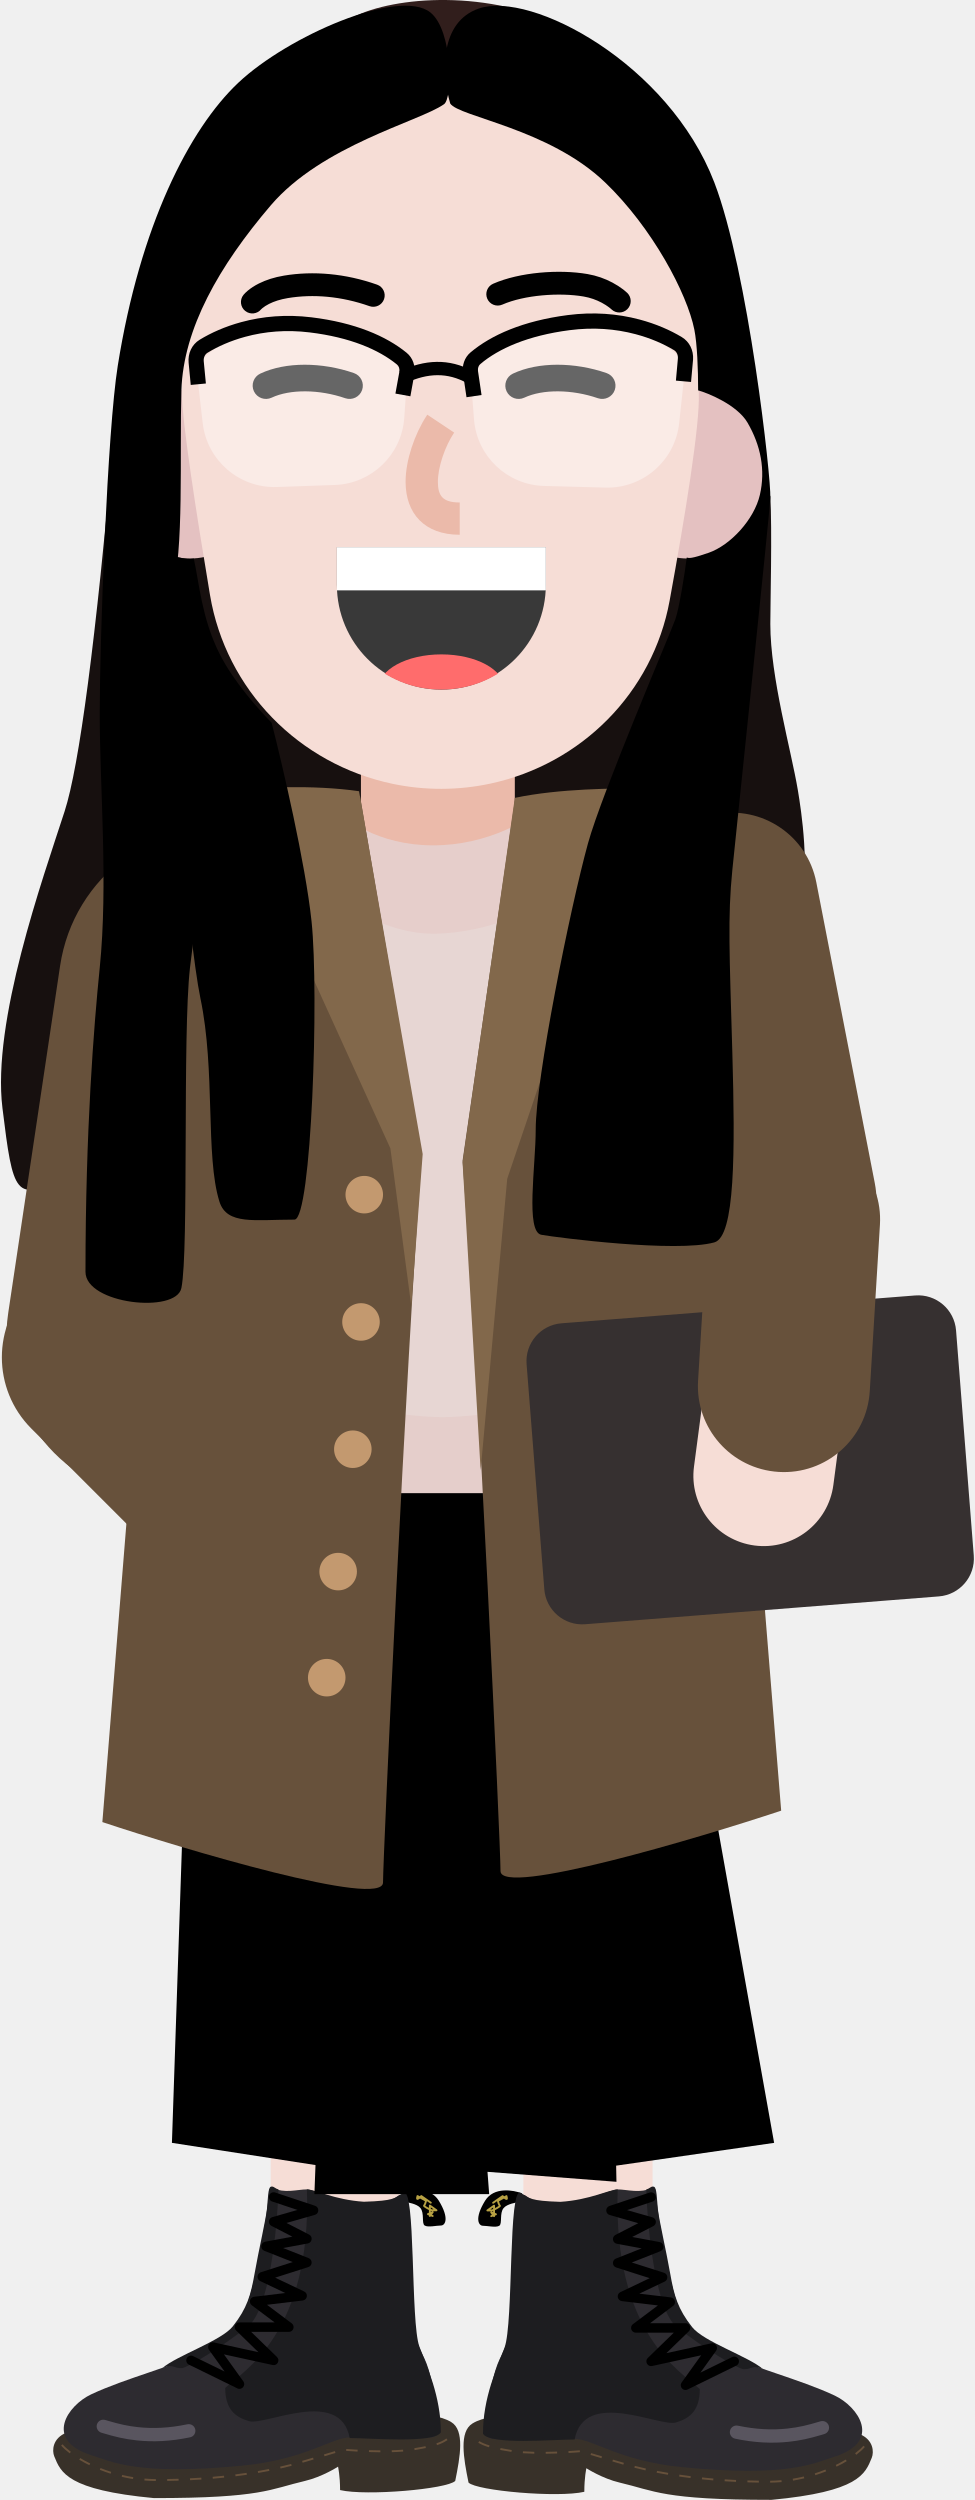
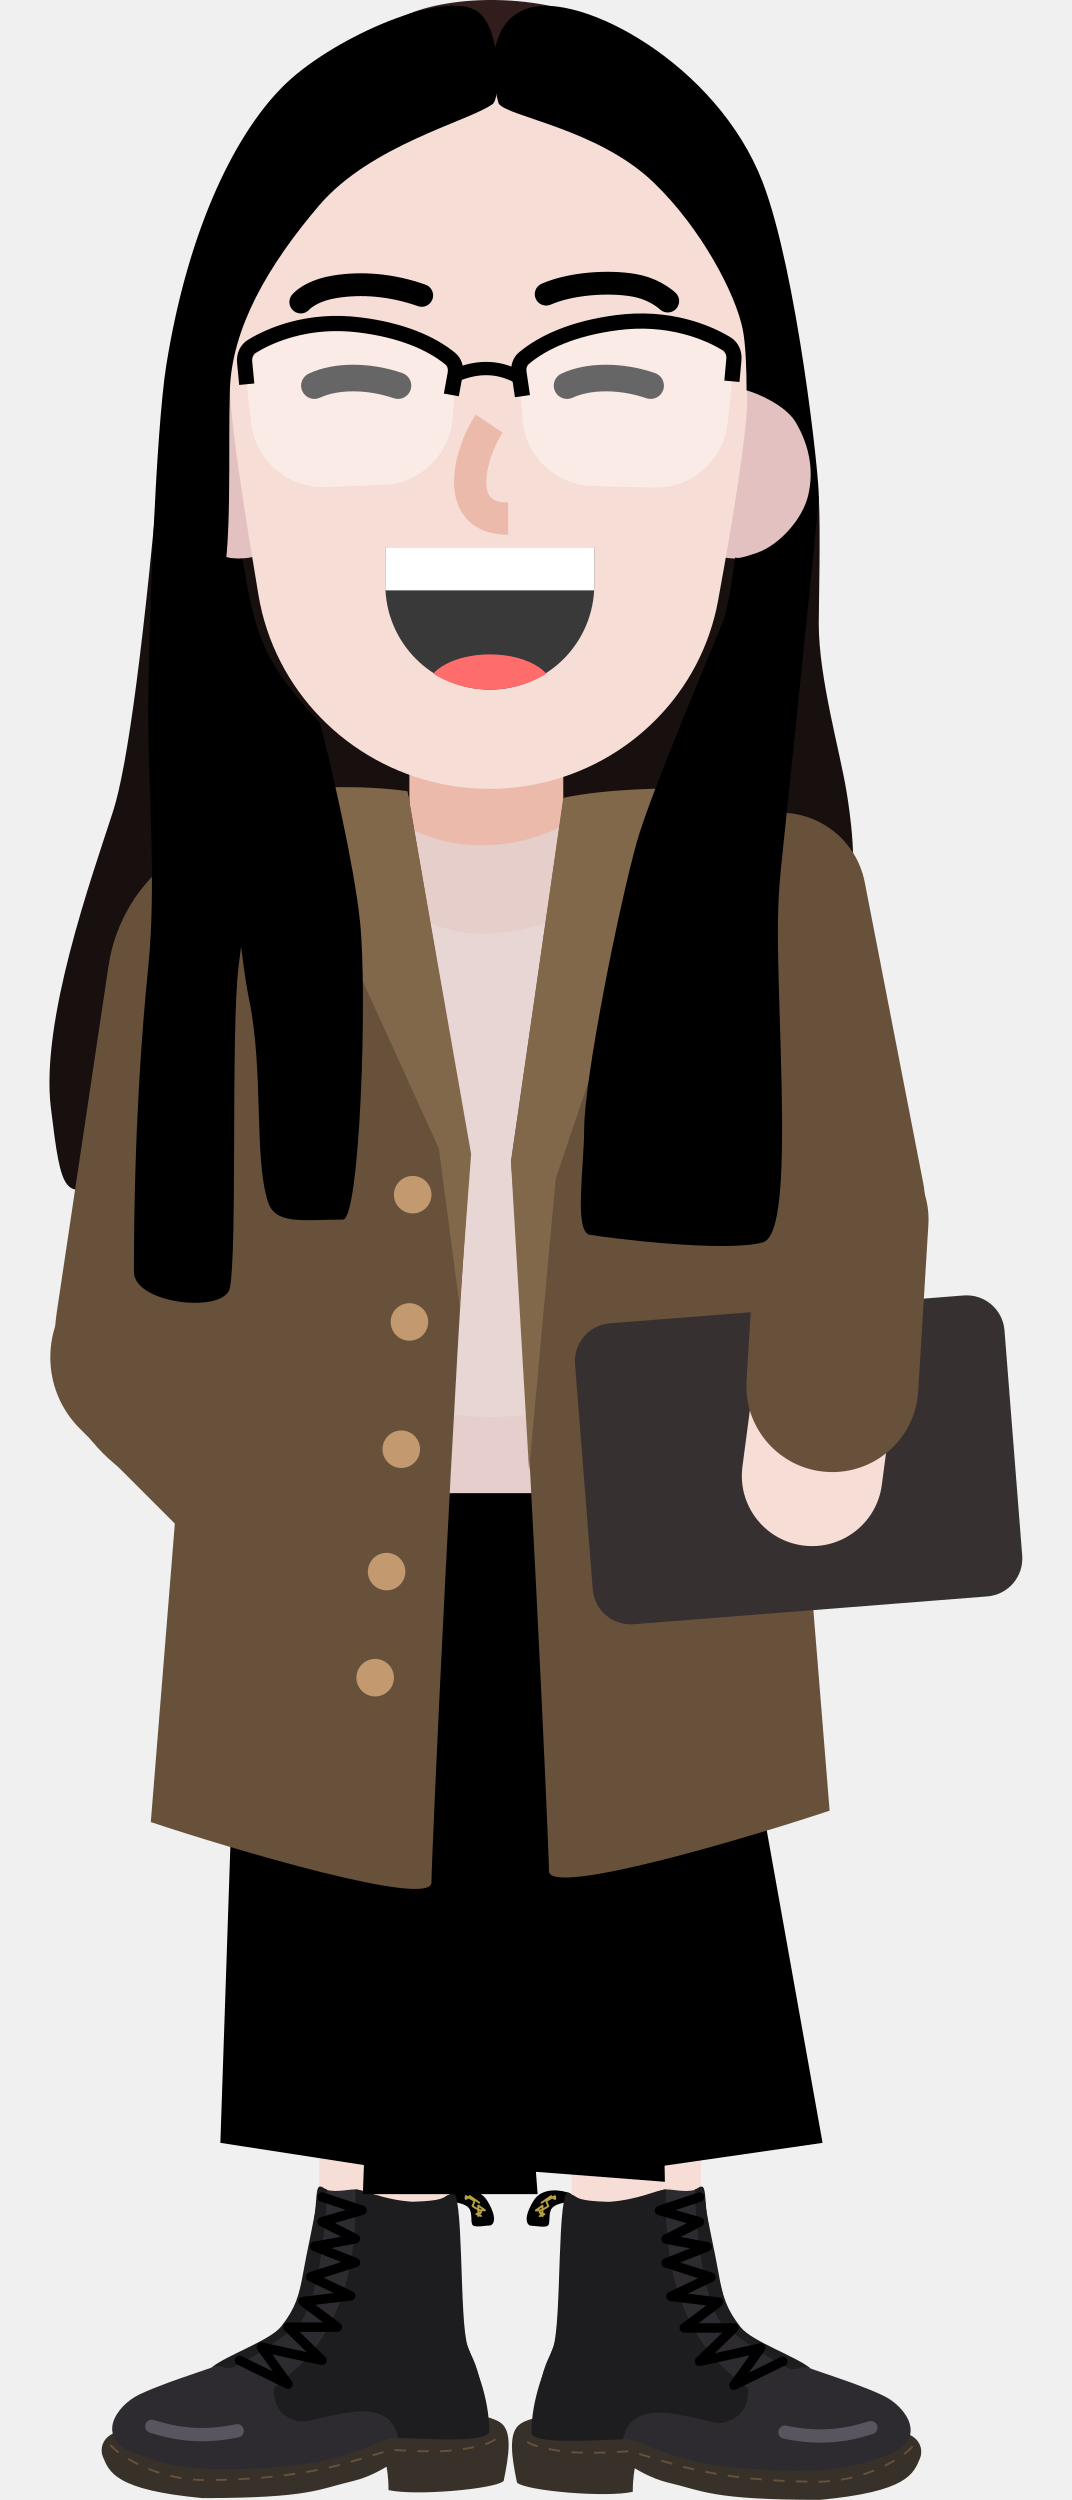
- <svg xmlns="http://www.w3.org/2000/svg" xmlns:xlink="http://www.w3.org/1999/xlink" width="513px" height="1316px" viewBox="0 0 513 1316" version="1.1">
+ <svg xmlns="http://www.w3.org/2000/svg" xmlns:xlink="http://www.w3.org/1999/xlink" width="600px" height="1400px" viewBox="0 0 513 1316" version="1.1">
  <defs>
    <path d="M0.422,0 C0.362,1.021 0.332,2.051 0.332,3.081 L0.332,22.367 C0.332,51.44 24.961,75 55.331,75 C85.71,75 110.329,51.44 110.329,22.367 L110.329,3.081 C110.329,2.051 110.299,1.021 110.239,0 L0.422,0 Z" id="path-1" />
  </defs>
  <g id="GEE!-ME" stroke="none" stroke-width="1" fill="none" fill-rule="evenodd">
    <g id="gee_me_037" transform="translate(-354, -142)">
      <g transform="translate(332, 142)">
        <g id="lower-limb" transform="translate(49.99998, 735)" fill-rule="nonzero">
          <polygon id="Path" fill="#F6DDD6" points="182.5 213 182.5 524 114.5 524 114.5 213" />
          <polygon id="Path" fill="#F6DDD6" points="315.5 255 315.5 507 247.5 507 247.5 255" />
          <path d="M202.967,423.42 C198.398,416 188.119,417.78 183.551,419.6 L184.693,423.96 C186.596,424.33 191.431,425.06 193.259,427.24 C195.543,429.97 193.83,435.42 195.543,436.51 C197.256,437.61 201.825,436.51 204.109,436.51 C206.393,436.51 208.677,432.7 202.967,423.42 Z" id="Path" fill="#000000" />
          <path d="M191.298,420.842 C191.387,420.574 191.675,420.439 191.931,420.526 L192.015,420.563 L192.955,421.085 L193.167,420.89 L193.417,420.647 C193.567,420.496 193.793,420.459 193.98,420.546 L194.058,420.59 L199.058,424.09 C199.284,424.249 199.339,424.561 199.181,424.787 C199.04,424.988 198.778,425.054 198.563,424.955 L198.484,424.91 L196.739,423.688 L196.698,423.852 C196.474,424.696 196.183,425.515 195.878,426.018 L195.836,426.081 C195.98,426.201 196.19,426.345 196.458,426.509 L196.807,426.714 L197.25,426.959 L197.772,427.231 L197.772,426 C197.772,425.622 198.168,425.391 198.49,425.55 L198.563,425.593 L202.063,428.093 C202.434,428.358 202.281,428.923 201.86,428.993 L201.772,429 L199.826,429 C200.156,429.034 200.387,429.408 200.218,429.727 L200.172,429.8 L199.41,430.816 L199.958,431.036 C200.186,431.127 200.309,431.367 200.262,431.599 L200.236,431.686 C200.145,431.914 199.905,432.037 199.673,431.99 L199.586,431.964 L198.788,431.645 L198.672,431.8 C198.402,432.16 197.847,432.004 197.779,431.587 L197.772,431.5 L197.772,431.238 L197.086,430.964 C196.697,430.809 196.669,430.286 197.003,430.078 L197.086,430.036 L197.772,429.761 L197.772,428.348 L197.424,428.176 C197.157,428.041 196.899,427.907 196.659,427.776 L196.312,427.583 C195.826,427.307 195.45,427.061 195.196,426.848 C194.73,426.457 194.507,426.058 194.918,425.646 C195.109,425.456 195.399,424.728 195.628,423.957 L195.688,423.748 L193.088,422.303 L192.955,422.41 C192.538,422.734 192.166,422.948 191.877,422.992 L191.772,423 C191.155,423 191.003,422.516 191.062,421.891 C191.091,421.572 191.185,421.181 191.298,420.842 Z M198.772,428.822 L198.772,429.361 L199.586,429.036 C199.614,429.025 199.641,429.016 199.668,429.01 L199.735,429 L199.272,429 L199.068,428.957 L198.772,428.822 Z M198.772,426.971 L198.772,427.72 L199.129,427.886 L199.38,428 L200.213,428 L198.772,426.971 Z" id="Path" fill-opacity="0.78" fill="#EACE56" />
          <path d="M0.558,558 C-0.658,555 -0.449,548.5 7.051,545.5 C14.55,542.5 103.05,558 103.05,558 C125.833,556.14 187.022,526.28 209.551,540 C216.678,544.34 214.262,558.09 211.631,570.96 C207.421,575.25 164.831,579 151.022,575.78 C151.022,568.28 149.947,563.45 149.947,563.45 C149.947,563.45 141.581,568.85 132.551,570.96 C114.132,575.25 110.101,580 53.051,580 C7.294,575.71 4.003,566.5 0.558,558 Z" id="Path" fill="#383129" />
          <path d="M4.169,552.323 C5.231,553.578 6.777,554.986 8.692,556.433 L9.295,555.636 C7.434,554.23 5.942,552.87 4.933,551.677 L4.169,552.323 Z M13.723,559.798 C15.388,560.793 17.167,561.757 19.036,562.672 L19.476,561.774 C17.632,560.871 15.877,559.921 14.236,558.94 L13.723,559.798 Z M24.553,565.117 C26.403,565.857 28.3,566.537 30.235,567.153 L30.538,566.2 C28.626,565.592 26.752,564.919 24.924,564.189 L24.553,565.117 Z M36.068,568.778 C38.023,569.247 39.997,569.646 41.987,569.97 L42.148,568.983 C40.183,568.663 38.232,568.269 36.302,567.806 L36.068,568.778 Z M47.997,570.718 C50.004,570.89 52.016,570.984 54.03,570.998 L54.037,569.998 C52.049,569.985 50.063,569.892 48.083,569.722 L47.997,570.718 Z M60.023,570.96 C62.041,570.93 64.044,570.884 66.03,570.821 L65.999,569.822 C64.018,569.884 62.021,569.93 60.009,569.96 L60.023,570.96 Z M72.04,570.581 C74.058,570.482 76.058,570.367 78.037,570.235 L77.971,569.237 C75.997,569.369 74.004,569.484 71.992,569.582 L72.04,570.581 Z M84.029,569.781 C86.047,569.609 88.042,569.42 90.011,569.213 L89.907,568.219 C87.944,568.424 85.956,568.613 83.944,568.785 L84.029,569.781 Z M95.989,568.526 C98.007,568.273 99.993,568.002 101.945,567.714 L101.799,566.725 C99.854,567.012 97.875,567.282 95.865,567.534 L95.989,568.526 Z M107.877,566.769 C109.895,566.423 111.867,566.059 113.79,565.678 L113.595,564.697 C111.681,565.076 109.718,565.439 107.708,565.783 L107.877,566.769 Z M119.678,564.427 C121.702,563.965 123.653,563.487 125.522,562.994 L125.267,562.027 C123.409,562.517 121.469,562.993 119.456,563.452 L119.678,564.427 Z M131.315,561.362 L137.075,559.674 L136.792,558.715 L131.035,560.402 L131.315,561.362 Z M142.542,557.01 L142.828,557.968 L148.576,556.24 L148.286,555.283 L143.911,556.601 C143.463,556.735 143.006,556.872 142.542,557.01 Z M154.275,554.137 L154.199,555.134 L155.61,555.237 C157.057,555.337 158.606,555.432 160.199,555.515 L160.252,554.516 L158.681,554.43 C157.129,554.34 155.642,554.241 154.275,554.137 Z M166.203,555.766 C168.253,555.829 170.266,555.868 172.214,555.88 L172.22,554.88 C170.281,554.868 168.276,554.83 166.234,554.766 L166.203,555.766 Z M178.233,555.822 C180.412,555.762 182.426,555.657 184.253,555.506 L184.17,554.509 C182.363,554.659 180.367,554.763 178.206,554.823 L178.233,555.822 Z M190.082,553.744 L190.245,554.731 L191.372,554.542 C193.198,554.23 194.766,553.938 196.167,553.646 L195.963,552.667 L194.666,552.928 C193.318,553.19 191.811,553.458 190.082,553.744 Z M202.032,552.125 C204.257,551.381 206.028,550.519 207.557,549.429 L206.976,548.615 C205.534,549.643 203.851,550.462 201.715,551.176 L202.032,552.125 Z" id="Path" fill="#67513B" />
          <path d="M133.551,417.5 C138.426,417.5 166.869,432.43 181.627,420.85 C183.249,419.58 186.55,420.62 186.553,422.68 C186.58,442.58 186.874,477.18 189.854,490.9 C193.011,505.44 195.677,503.36 198.833,516.86 C201.019,526.21 208.098,548.02 198.833,548.02 L156.579,548.02 C146.582,548.02 133.08,559.63 99.789,562.89 C44.526,568.31 31.022,560.89 19.988,557.39 C-5.118,549.43 7.623,531.21 19.988,525.39 C38.102,516.86 64.063,510.46 77.268,503.39 C87.551,497.89 91.082,496.18 96.361,490.39 C105.065,480.85 112.711,430.66 113.893,417.55 C113.975,416.64 115.256,416.17 116.035,416.65 C121.184,419.82 128.718,417.5 133.551,417.5 Z" id="Path" fill="#2D2B30" />
          <path d="M23.031,541.207 C23.59,539.357 25.543,538.31 27.394,538.87 L28.835,539.301 C34.936,541.102 39.242,542.068 44.713,542.656 C52.725,543.518 61.219,543.12 70.642,541.144 C72.534,540.748 74.389,541.96 74.786,543.852 C75.182,545.744 73.97,547.599 72.078,547.996 C61.93,550.123 52.7,550.556 43.965,549.616 C37.548,548.926 32.637,547.767 25.368,545.57 C23.518,545.011 22.471,543.058 23.031,541.207 Z" id="Path" fill="#59555F" />
          <path d="M90.551,522 C100.342,513 136.051,492.89 133.551,417.5 C137.794,417.5 148.051,423 163.551,424 C179.828,423.51 179.561,422.04 183.872,419.6 C183.989,419.53 184.124,419.43 184.235,419.36 C190.996,414.81 187.955,487.51 192.807,500.39 C196.724,510.79 204.067,526.39 204.067,545.39 C200.64,551.39 166.86,548.39 156.089,548.39 C151.051,521.5 111.551,542 103.051,539.5 C95.59,537.31 90.551,533 90.551,522 Z" id="Path" fill="#1D1D20" />
          <path d="M102.551,489.6 C113.751,480.8 118.051,438 118.551,417.5 C116.551,417 116.051,415.6 114.551,416.1 C113.051,416.6 113.051,422.6 112.551,427.6 C112.004,433.08 108.051,450.1 106.051,461.6 C104.051,473.1 102.051,480.1 94.551,489.6 C88.551,497.2 65.051,505 57.551,511.5 C58.384,511.33 60.551,510.2 62.551,510.6 C65.051,511.1 64.551,511.6 67.551,511.6 C70.551,511.6 88.551,500.6 102.551,489.6 Z" id="Path" fill="#1D1D20" />
          <path d="M113.679,420.709 C114.098,419.452 115.42,418.749 116.684,419.081 L116.842,419.128 L137.842,426.128 C140.117,426.887 140.103,430.068 137.907,430.85 L137.738,430.904 L122.815,435.167 L134.694,441.277 C136.763,442.341 136.372,445.373 134.172,445.922 L134.008,445.958 L121.047,448.368 L134.47,453.675 C136.599,454.517 136.554,457.508 134.479,458.322 L134.311,458.382 L116.832,463.959 L132.126,471.243 C134.336,472.295 133.86,475.532 131.515,475.957 L131.349,475.982 L112.537,478.239 L125.551,488 C127.429,489.409 126.498,492.362 124.213,492.495 L124.051,492.5 L104.209,492.5 L117.794,505.708 C119.56,507.424 118.04,510.354 115.669,509.971 L115.517,509.942 L89.881,504.334 L100.082,518.542 C101.567,520.611 99.376,523.28 97.091,522.309 L96.951,522.245 L71.451,509.745 C70.211,509.137 69.698,507.639 70.306,506.4 C70.889,505.211 72.288,504.691 73.495,505.185 L73.651,505.255 L90.217,513.376 L82.02,501.958 C80.714,500.139 82.273,497.683 84.434,498.029 L84.585,498.058 L108.026,503.185 L96.308,491.792 C94.738,490.265 95.756,487.629 97.893,487.505 L98.051,487.5 L116.551,487.5 L104.551,478.5 C102.793,477.181 103.478,474.429 105.588,474.043 L105.753,474.018 L122.182,472.046 L108.976,465.757 C106.986,464.809 107.123,461.967 109.12,461.179 L109.291,461.118 L126.116,455.748 L111.132,449.825 C108.853,448.924 109.113,445.658 111.425,445.079 L111.594,445.042 L125.905,442.379 L114.908,436.723 C112.945,435.714 113.171,432.874 115.196,432.15 L115.364,432.096 L128.595,428.316 L115.26,423.872 C114.003,423.453 113.3,422.131 113.632,420.867 L113.679,420.709 Z" id="Path" fill="#000000" />
          <path d="M227.348,423.47 C231.942,416 242.278,417.8 246.872,419.63 L245.724,424.01 C243.81,424.38 238.948,425.11 237.11,427.31 C234.813,430.05 236.536,435.54 234.813,436.64 C233.09,437.73 228.496,436.64 226.199,436.64 C223.902,436.64 221.605,432.79 227.348,423.47 Z" id="Path" fill="#000000" />
          <path d="M238.362,420.593 C238.636,420.44 238.982,420.575 239.08,420.874 C239.194,421.221 239.287,421.611 239.317,421.93 C239.376,422.555 239.223,423.04 238.605,423.04 C238.301,423.04 237.875,422.804 237.401,422.436 L237.28,422.339 L234.663,423.797 L234.669,423.817 C234.89,424.598 235.182,425.371 235.389,425.647 L235.439,425.706 C235.852,426.117 235.628,426.517 235.161,426.911 C234.906,427.126 234.527,427.374 234.039,427.653 C233.703,427.845 233.316,428.051 232.91,428.256 L232.569,428.425 L232.569,429.848 L233.26,430.126 C233.649,430.282 233.676,430.805 233.342,431.013 L233.259,431.055 L232.569,431.328 L232.569,431.59 C232.569,432.04 232.032,432.248 231.727,431.955 L231.669,431.89 L231.551,431.733 L230.745,432.055 C230.517,432.145 230.262,432.056 230.136,431.855 L230.095,431.775 C230.005,431.547 230.094,431.292 230.295,431.166 L230.375,431.125 L230.929,430.905 L230.16,429.88 C229.91,429.547 230.151,429.116 230.506,429.08 L228.549,429.08 C228.093,429.08 227.889,428.532 228.191,428.23 L228.258,428.173 L231.778,425.653 C232.085,425.433 232.504,425.622 232.562,425.976 L232.569,426.06 L232.569,427.307 L232.84,427.168 C232.965,427.103 233.087,427.037 233.205,426.973 L233.543,426.785 L233.893,426.577 C234.109,426.445 234.288,426.325 234.423,426.221 L234.52,426.141 L234.48,426.08 C234.173,425.577 233.882,424.758 233.655,423.905 L233.61,423.728 L231.853,424.96 C231.652,425.1 231.383,425.073 231.215,424.906 L231.156,424.837 C231.016,424.636 231.043,424.367 231.21,424.199 L231.279,424.14 L236.307,420.62 C236.507,420.481 236.779,420.505 236.95,420.679 C237.068,420.798 237.195,420.921 237.325,421.041 L237.413,421.121 L238.362,420.593 Z M231.569,428.899 L231.266,429.037 L231.063,429.08 L230.59,429.079 L230.664,429.09 L230.746,429.116 L231.569,429.447 L231.569,428.899 Z M231.569,427.032 L230.107,428.079 L230.957,428.079 L231.252,427.946 L231.569,427.797 L231.569,427.032 Z" id="Path" fill-opacity="0.78" fill="#EACE56" />
          <path d="M430.888,558.8 C432.111,555.78 431.901,549.25 424.359,546.23 C416.818,543.21 327.823,558.8 327.823,558.8 C304.913,556.93 243.381,526.9 220.727,540.7 C213.56,545.06 215.989,558.89 218.635,571.83 C222.868,576.14 265.696,579.92 279.583,576.68 C279.583,569.13 280.664,564.28 280.664,564.28 C280.664,564.28 289.076,569.71 298.157,571.83 C316.679,576.14 320.733,580.92 378.102,580.92 C424.114,576.61 427.423,567.35 430.888,558.8 Z" id="Path" fill="#383129" />
          <path d="M426.491,552.447 C425.481,553.639 423.989,554.999 422.131,556.405 L422.734,557.203 C424.647,555.755 426.192,554.347 427.255,553.093 L426.491,552.447 Z M417.19,559.714 C415.55,560.697 413.796,561.65 411.952,562.555 L412.393,563.452 C414.261,562.535 416.04,561.569 417.704,560.572 L417.19,559.714 Z M406.507,564.977 C404.681,565.71 402.807,566.386 400.896,566.998 L401.201,567.951 C403.135,567.331 405.031,566.647 406.88,565.905 L406.507,564.977 Z M395.137,568.617 C393.207,569.085 391.258,569.484 389.294,569.81 L389.457,570.797 C391.446,570.466 393.42,570.062 395.372,569.589 L395.137,568.617 Z M383.361,570.567 C381.381,570.744 379.395,570.844 377.407,570.866 L377.418,571.866 C379.432,571.844 381.444,571.742 383.45,571.563 L383.361,570.567 Z M371.453,570.835 C369.441,570.807 367.444,570.763 365.463,570.702 L365.432,571.702 C367.419,571.762 369.422,571.807 371.439,571.834 L371.453,570.835 Z M359.471,570.469 C357.459,570.373 355.465,570.261 353.491,570.132 L353.426,571.13 C355.406,571.259 357.405,571.372 359.423,571.468 L359.471,570.469 Z M347.52,569.688 C345.507,569.519 343.519,569.334 341.555,569.131 L341.452,570.126 C343.422,570.329 345.417,570.515 347.436,570.684 L347.52,569.688 Z M335.596,568.457 C333.585,568.208 331.606,567.942 329.659,567.659 L329.515,568.649 C331.469,568.933 333.456,569.2 335.474,569.449 L335.596,568.457 Z M323.748,566.731 C321.739,566.392 319.774,566.035 317.857,565.661 L317.666,566.642 C319.591,567.018 321.564,567.376 323.582,567.717 L323.748,566.731 Z M311.995,564.435 C309.983,563.984 308.041,563.516 306.178,563.034 L305.927,564.002 C307.802,564.487 309.754,564.957 311.776,565.41 L311.995,564.435 Z M300.125,562.389 L300.404,561.429 L295.771,560.075 C295.394,559.965 295.019,559.854 294.646,559.745 L294.364,560.704 L298.947,562.046 C299.337,562.16 299.73,562.275 300.125,562.389 Z M288.894,558.043 L283.149,556.32 L282.859,557.277 L288.609,559.001 L288.894,558.043 Z M277.275,555.845 L277.195,554.849 L275.333,554.989 C274.041,555.081 272.654,555.169 271.22,555.248 L271.276,556.247 L272.697,556.164 C274.333,556.065 275.885,555.957 277.275,555.845 Z M265.237,555.518 C263.204,555.588 261.198,555.635 259.251,555.656 L259.262,556.656 C261.217,556.635 263.231,556.588 265.272,556.517 L265.237,555.518 Z M253.263,555.632 C251.117,555.587 249.12,555.501 247.294,555.372 L247.223,556.37 C249.067,556.5 251.08,556.586 253.243,556.631 L253.263,555.632 Z M241.218,555.686 L241.377,554.699 L240.256,554.515 C238.44,554.214 236.88,553.935 235.484,553.661 L235.291,554.643 L236.603,554.893 C237.964,555.145 239.48,555.405 241.218,555.686 Z M229.693,552.284 C227.496,551.63 225.758,550.897 224.281,550.002 L223.763,550.858 C225.318,551.8 227.134,552.565 229.408,553.242 L229.693,552.284 Z" id="Path" fill="#67513B" />
          <path d="M297.152,417.51 C292.246,417.51 263.604,432.55 248.773,420.85 C247.154,419.58 243.856,420.62 243.853,422.68 C243.827,442.69 243.532,477.52 240.533,491.33 C237.359,505.95 234.679,503.86 231.504,517.43 C229.306,526.83 222.188,548.76 231.504,548.76 L273.995,548.76 C284.048,548.76 297.626,560.44 331.103,563.72 C386.674,569.16 400.254,561.71 411.35,558.19 C436.596,550.18 423.784,531.86 411.35,526.01 C393.134,517.43 367.028,510.99 353.749,503.89 C343.409,498.36 339.858,496.64 334.549,490.81 C325.794,481.21 318.102,430.71 316.918,417.55 C316.837,416.64 315.556,416.17 314.778,416.65 C309.6,419.85 302.015,417.51 297.152,417.51 Z" id="Path" fill="#2D2B30" />
          <path d="M403.907,539.58 C405.757,539.02 407.711,540.066 408.271,541.916 C408.831,543.766 407.785,545.72 405.935,546.28 L404.406,546.737 C397.926,548.652 393.23,549.706 387.237,550.351 C378.457,551.296 369.176,550.863 358.973,548.726 C357.081,548.329 355.868,546.474 356.264,544.583 C356.661,542.691 358.516,541.478 360.407,541.874 C369.886,543.859 378.43,544.259 386.488,543.391 C392.417,542.753 396.995,541.672 403.907,539.58 Z" id="Path" fill="#59555F" />
          <path d="M340.392,522.6 C330.546,513.55 294.638,493.33 297.152,417.51 C292.885,417.51 282.571,423.04 266.984,424.05 C250.614,423.55 250.884,422.08 246.549,419.63 C246.432,419.56 246.296,419.46 246.185,419.38 C239.386,414.8 242.444,487.91 237.564,500.87 C233.626,511.33 226.241,527.02 226.241,546.12 C229.687,552.16 263.657,549.14 274.487,549.14 C279.554,522.1 319.275,542.71 327.822,540.2 C335.325,537.99 340.392,533.66 340.392,522.6 Z" id="Path" fill="#1D1D20" />
          <path d="M328.325,490.02 C317.063,481.17 312.738,438.13 312.236,417.51 C314.247,417.01 314.75,415.61 316.258,416.11 C317.766,416.61 317.766,422.64 318.269,427.67 C318.819,433.18 322.794,450.3 324.806,461.86 C326.817,473.43 328.828,480.47 336.37,490.02 C342.403,497.66 366.035,505.5 373.577,512.04 C372.739,511.87 370.56,510.73 368.549,511.14 C366.035,511.64 366.538,512.14 363.521,512.14 C360.504,512.14 342.403,501.08 328.325,490.02 Z" id="Path" fill="#1D1D20" />
          <path d="M313.959,419.168 C315.269,418.732 316.685,419.44 317.122,420.749 C317.541,422.007 316.905,423.362 315.695,423.855 L315.541,423.912 L302.089,428.395 L315.436,432.206 C317.558,432.812 317.892,435.642 316.048,436.747 L315.893,436.833 L304.798,442.539 L319.229,445.222 C321.639,445.67 322.008,448.925 319.85,449.936 L319.691,450.005 L304.586,455.978 L321.543,461.388 C323.643,462.058 323.892,464.893 322.019,465.944 L321.858,466.027 L308.534,472.373 L325.103,474.358 C327.286,474.619 328.07,477.345 326.437,478.736 L326.306,478.84 L314.202,487.92 L332.85,487.92 C335.041,487.92 336.148,490.519 334.703,492.099 L334.593,492.212 L322.773,503.705 L346.395,498.538 C348.582,498.059 350.22,500.463 349.046,502.31 L348.96,502.438 L340.683,513.966 L357.393,505.775 C358.581,505.193 360.006,505.639 360.657,506.768 L360.738,506.92 C361.32,508.108 360.874,509.533 359.745,510.184 L359.593,510.265 L333.95,522.835 C331.663,523.956 329.396,521.351 330.733,519.259 L330.819,519.132 L341.097,504.815 L315.284,510.462 C312.879,510.989 311.272,508.105 312.899,506.339 L313.007,506.228 L326.692,492.92 L306.705,492.92 C304.357,492.92 303.33,489.999 305.078,488.521 L305.205,488.42 L318.319,478.581 L299.369,476.312 C296.938,476.021 296.355,472.802 298.441,471.65 L298.591,471.573 L314.003,464.23 L296.392,458.612 C294.211,457.916 294.054,454.928 296.069,453.976 L296.233,453.905 L309.775,448.549 L296.695,446.118 C294.408,445.693 293.912,442.675 295.862,441.518 L296.009,441.437 L307.984,435.277 L292.946,430.984 C290.64,430.325 290.514,427.146 292.675,426.27 L292.841,426.208 L313.959,419.168 Z" id="Path" fill="#000000" />
          <polygon id="Path" fill="#000000" points="62.5 393 74.5 37.5 152.324 26.922 153 9 190.986 9 190.5 0 289 23.5 289.115 29.467 316 37.5 379.5 393 296.337 405 296.5 413.5 228.614 408.25 229.5 420 137.5 420 138.077 404.69" />
        </g>
        <g id="upper-limb" transform="translate(0.791005, 229)">
          <path d="M426.708,99.5 C426.708,89.992 427.708,49.667 426.708,32 L403.208,35 L345.707,83.5 C335.041,108.167 285.509,196.4 288.709,210 C292.709,227 357.266,240.739 378.209,255.5 C461.209,314 444.708,208 441.208,187 C437.708,166 426.708,127.5 426.708,99.5 Z" id="Path" fill="#17100F" fill-rule="nonzero" />
          <path d="M81.209,0.036 C71.622,108.179 62.956,174.209 55.21,198.125 C43.591,234 16.902,308.711 22.501,354.293 C28.1,399.874 29.211,404.492 55.21,389.996 C72.543,380.332 182.874,305.131 386.205,164.394 L81.209,0.036 Z" id="Path-2" fill="#17100F" />
          <rect id="Rectangle" fill="#EBBAAA" fill-rule="nonzero" x="211.209" y="122" width="81" height="116" rx="40.5" />
          <polygon id="Path" fill="#E5CECB" fill-rule="nonzero" points="186.209 557 186.209 498 322.209 498 322.209 557" />
          <path d="M186.209,508.833 L186.209,234 L322.209,234 L322.209,508.833 C322.209,508.833 274.534,517 254.209,517 C233.884,517 186.209,508.833 186.209,508.833 Z" id="Path" fill="#E7D6D3" fill-rule="nonzero" />
          <path d="M249.209,216 C220.009,216 201.709,202 196.209,195 L180.209,228.5 C190.709,239.833 219.209,262.5 249.209,262.5 C279.209,262.5 308.376,247.5 319.209,240 L308.209,195 C300.709,202 278.409,216 249.209,216 Z" id="Path" fill="#E6CECB" fill-rule="nonzero" />
          <rect id="Rectangle" fill="#67513B" fill-rule="nonzero" transform="translate(124.7391, 383.5007) rotate(8.5) translate(-124.7391, -383.5007) " x="38.251" y="204.651" width="172.976" height="357.699" rx="86.488" />
          <rect id="Rectangle" fill="#67513B" fill-rule="nonzero" transform="translate(111.3103, 521.5457) rotate(-45) translate(-111.3103, -521.5457) " x="58.241" y="417.494" width="106.139" height="208.103" rx="53.069" />
          <path d="M75.092,730.144 L118.04,196.729 L210.709,190 L243.209,379.5 C234.619,492.883 222.833,748.182 222.833,761.926 C222.833,775.67 118.04,744.46 75.092,730.144 Z" id="Path" fill="#67513B" fill-rule="nonzero" />
          <path d="M243.709,378.5 L210.209,187.5 C186.209,184 155.709,185.333 141.209,187.5 L226.709,375.5 L237.709,458.5 L243.709,378.5 Z" id="Path" fill="#82684B" fill-rule="nonzero" />
          <path d="M432.42,724.132 L389.709,196.5 L292.209,192.5 L264.709,382 C273.299,495.383 284.678,742.17 284.678,755.914 C284.678,769.657 389.472,738.448 432.42,724.132 Z" id="Path" fill="#67513B" fill-rule="nonzero" />
          <path d="M264.709,383 L292.209,191 C315.709,186 346.042,186 357.709,186 L288.209,391.5 L274.209,545 L264.709,383 Z" id="Path" fill="#82684B" fill-rule="nonzero" />
          <rect id="Rectangle" fill="#363030" fill-rule="nonzero" transform="translate(416.1034, 539.4661) rotate(-4.5) translate(-416.1034, -539.4661) " x="302.72" y="460.012" width="226.766" height="158.908" rx="20" />
          <rect id="Rectangle" fill="#67513B" fill-rule="nonzero" transform="translate(421.878, 323.3271) scale(-1, 1) rotate(11) translate(-421.878, -323.3271) " x="376.607" y="197.323" width="90.543" height="252.008" rx="45.271" />
          <path d="M386.527,543.026 C383.854,563.285 398.11,581.875 418.369,584.548 C438.628,587.221 457.218,572.965 459.891,552.706 L386.527,543.026 Z M405.527,399.026 L386.527,543.026 L459.891,552.706 L478.891,408.706 L405.527,399.026 Z" id="Shape" fill="#F6DDD6" fill-rule="nonzero" />
          <rect id="Rectangle" fill="#67513B" fill-rule="nonzero" transform="translate(436.5398, 456.7919) scale(-1, 1) rotate(-3.499997) translate(-436.5398, -456.7919) " x="391.268" y="367.597" width="90.543" height="178.39" rx="45.271" />
          <circle id="Oval" fill="#C3996F" fill-rule="nonzero" cx="212.956" cy="399.874" r="9.878" />
          <circle id="Oval" fill="#C3996F" fill-rule="nonzero" cx="206.943" cy="533.872" r="9.878" />
          <circle id="Oval" fill="#C3996F" fill-rule="nonzero" cx="211.237" cy="466.873" r="9.878" />
          <circle id="Oval" fill="#C3996F" fill-rule="nonzero" cx="199.212" cy="598.294" r="9.878" />
          <circle id="Oval" fill="#C3996F" fill-rule="nonzero" cx="193.2" cy="654.127" r="9.878" />
        </g>
        <g id="hand" transform="translate(67, 0.000003)">
          <path d="M317,294 C339.091,294 357,274.077 357,249.5 C357,224.923 339.091,205 317,205 C294.909,205 277,224.923 277,249.5 C277,274.077 294.909,294 317,294 Z" id="Path" fill="#E4C1C1" fill-rule="nonzero" />
          <path d="M55,294 C32.909,294 15,274.077 15,249.5 C15,224.923 32.909,205 55,205 C77.091,205 95,224.923 95,249.5 C95,274.077 77.091,294 55,294 Z" id="Path" fill="#E4C1C1" fill-rule="nonzero" />
          <path d="M48.814,149.864 C45.867,71.979 108.009,7 185.95,7 C264.678,7 326.845,73.228 323.868,151.9 C322.933,176.609 322.423,197.348 322.84,206.757 C323.576,223.353 315.529,272.323 307.487,316.225 C298.641,364.519 261.13,402.182 213.127,412.492 C196.215,416.124 178.709,416.167 161.778,412.628 C112.342,402.296 73.915,363.07 65.553,313.263 C58.276,269.915 50.921,222.527 50.68,206.757 C50.536,197.334 49.79,175.638 48.814,149.864 Z" id="Path" fill="#F6DDD6" fill-rule="nonzero" />
          <path d="M132.332,288.02 L132.332,307.82 C132.332,338.3 156.961,363 187.331,363 C217.71,363 242.329,338.3 242.329,307.82 L242.329,288.02 L132.332,288.02 Z" id="Path" fill="#393939" />
          <g id="Clipped" transform="translate(132, 288)">
            <mask id="mask-2" fill="white">
              <use xlink:href="#path-1" />
            </mask>
            <g id="Path" />
            <path d="M55.33,92.693 C73.649,92.693 88.498,84.583 88.498,74.58 C88.498,64.576 73.649,56.467 55.33,56.467 C37.012,56.467 22.162,64.576 22.162,74.58 C22.162,84.583 37.012,92.693 55.33,92.693 Z" id="Path" fill="#FF6C6C" fill-rule="nonzero" mask="url(#mask-2)" />
          </g>
          <rect id="Rectangle" fill="#FFFFFF" fill-rule="nonzero" x="132.332" y="288.02" width="110" height="22.747" />
          <path d="M104.513,145.083 C119.84,142.528 136.769,143.938 153.497,149.842 C156.622,150.945 158.261,154.372 157.158,157.497 C156.055,160.622 152.628,162.261 149.503,161.158 C134.704,155.935 119.828,154.695 106.486,156.919 C102.546,157.576 99.294,158.634 96.658,159.961 C95.164,160.713 93.991,161.489 93.107,162.228 C92.892,162.408 92.716,162.568 92.578,162.703 L92.459,162.822 C92.46,162.82 92.479,162.796 92.517,162.749 C90.446,165.336 86.67,165.755 84.083,163.685 C81.496,161.614 81.077,157.838 83.147,155.251 C83.611,154.671 84.356,153.904 85.408,153.023 C86.99,151.7 88.934,150.415 91.261,149.243 C94.98,147.371 99.387,145.937 104.513,145.083 Z" id="Path" fill="black" fill-rule="nonzero" />
          <path d="M214.592,149.36 C228.552,143.241 249.392,141.697 264.265,144.262 C269.069,145.09 273.459,146.662 277.402,148.763 C279.526,149.894 281.395,151.112 283.005,152.345 L283.489,152.723 C284.258,153.333 284.833,153.842 285.209,154.211 C287.575,156.531 287.612,160.33 285.292,162.696 C283.032,165.001 279.367,165.096 276.992,162.953 L276.752,162.73 L276.637,162.628 C276.388,162.41 276.077,162.155 275.708,161.872 C274.602,161.025 273.281,160.164 271.761,159.354 C268.9,157.83 265.712,156.689 262.226,156.088 C249.512,153.895 231.01,155.266 219.408,160.35 C216.373,161.681 212.835,160.298 211.505,157.263 C210.174,154.228 211.557,150.69 214.592,149.36 Z" id="Path" fill="black" fill-rule="nonzero" />
          <path d="M179.93,218.285 L194.074,227.715 C189.267,234.926 185.502,245.75 185.502,253.625 C185.502,261.218 188.244,264.41 196.639,264.498 L197.002,264.5 L197.002,281.5 C178.459,281.5 168.502,270.299 168.502,253.625 C168.502,242.33 173.201,228.619 179.58,218.816 L179.93,218.285 Z" id="Path" fill="#EBBAAA" fill-rule="nonzero" />
          <path d="M225.025,196.664 C238.399,190.383 257.507,190.59 274.285,196.383 C277.939,197.645 279.878,201.63 278.617,205.285 C277.355,208.939 273.37,210.878 269.715,209.617 C256.136,204.928 240.718,204.761 230.975,209.336 C227.476,210.979 223.307,209.475 221.664,205.975 C220.021,202.476 221.525,198.307 225.025,196.664 Z" id="Path" fill="#000000" fill-rule="nonzero" />
          <path d="M92.025,196.664 C105.399,190.383 124.507,190.59 141.285,196.383 C144.939,197.645 146.878,201.63 145.617,205.285 C144.355,208.939 140.37,210.878 136.715,209.617 C123.136,204.928 107.718,204.761 97.975,209.336 C94.476,210.979 90.307,209.475 88.664,205.975 C87.021,202.476 88.525,198.307 92.025,196.664 Z" id="Path" fill="#000000" fill-rule="nonzero" />
          <path d="M165.24,195.501 C178.551,189.163 191.38,188.543 203.868,195.339 L204.354,195.607 L200.934,201.715 C190.623,195.94 180.143,196.295 168.76,201.581 L168.25,201.821 L165.24,195.501 Z" id="Path" fill="#000000" fill-rule="nonzero" />
          <path d="M204.513,220.766 L202.835,199.215 C202.835,199.215 213.287,175.729 255.29,170.773 C297.294,165.816 315.864,191.645 315.864,191.645 L312.516,222.752 C310.398,242.443 293.51,257.205 273.713,256.672 L241.376,255.802 C221.933,255.279 206.023,240.158 204.513,220.766 Z" id="Path" fill-opacity="0.4" fill="#FFFFFF" fill-rule="nonzero" />
          <path d="M253.875,165.859 C267.325,164.119 279.956,165.086 291.626,168.184 C300.297,170.487 307.761,173.768 313.907,177.459 C317.972,179.899 320.142,184.442 319.826,189.234 L319.8,189.569 L318.767,201.071 L310.799,200.355 L311.832,188.853 C312.009,186.886 311.216,185.174 309.789,184.317 C304.258,180.996 297.478,178.016 289.573,175.917 C278.88,173.077 267.291,172.19 254.901,173.793 C232.815,176.649 217.481,183.516 207.846,191.621 C206.916,192.403 206.453,193.71 206.613,195.243 L206.645,195.5 L208.48,207.936 L200.566,209.104 L198.731,196.668 C198.102,192.406 199.475,188.208 202.696,185.499 C213.489,176.42 230.25,168.914 253.875,165.859 Z" id="Path" fill="#000000" fill-rule="nonzero" />
          <path d="M167.803,219.968 L169.236,199.438 C169.236,199.438 158.794,176.471 117.533,171.936 C76.271,167.402 58.249,192.896 58.249,192.896 L61.704,222.752 C63.98,242.425 80.985,257.052 100.778,256.361 L131.221,255.298 C150.66,254.619 166.448,239.371 167.803,219.968 Z" id="Path" fill-opacity="0.4" fill="#FFFFFF" fill-rule="nonzero" />
          <path d="M81.918,169.585 C93.333,166.468 105.703,165.429 118.893,167.028 C141.857,169.811 158.294,176.933 169.028,185.684 C172.365,188.405 173.788,192.699 173.115,197.029 L173.057,197.37 L171.023,208.605 L163.151,207.18 L165.185,195.945 C165.495,194.236 165.021,192.739 163.972,191.884 C154.397,184.077 139.375,177.569 117.931,174.97 C105.799,173.499 94.468,174.451 84.026,177.303 C76.295,179.414 69.668,182.381 64.26,185.679 C62.904,186.505 62.134,188.108 62.237,189.967 L62.256,190.211 L63.374,201.87 L55.41,202.634 L54.292,190.974 C53.822,186.069 55.961,181.368 60.096,178.848 C66.115,175.178 73.424,171.905 81.918,169.585 Z" id="Path" fill="#000000" fill-rule="nonzero" />
          <path d="M248.852,59.512 C201.252,33.112 180.852,31.012 124.852,71.512 C68.352,57.012 118.852,20.012 140.852,9.012 C162.852,-1.988 212.352,-5.988 253.852,15.012 C295.352,36.012 308.352,92.512 248.852,59.512 Z" id="Path" fill="#311E1C" fill-rule="nonzero" />
          <path d="M97.556,108.071 C124.493,76.512 175.493,64.012 188.493,55.012 C193.494,52.591 193.493,15.967 181.493,6.512 C164.993,-6.488 106.493,19.013 80.493,43.513 C54.493,68.013 28.713,119 16.993,192.513 C11.493,227.013 7.493,336.513 7.493,375.513 C7.493,414.513 11.993,465.013 7.493,509.513 C4.423,539.874 3.41060513e-13,595 3.41060513e-13,669.5 C3.41060513e-13,686.513 47.762,691.658 50.493,678 C54.493,658 50.999,545.013 55,509.513 C59.41,470.387 66.493,443.013 60.993,406.513 C55.494,370.013 38.993,333.513 45.493,312.013 C51.993,290.513 49.493,238.013 50.493,205.513 C51.493,173.013 70.241,140.073 97.556,108.071 Z" id="Path" fill="black" fill-rule="nonzero" />
          <path d="M60.5,525.5 C54.1,495.1 41.667,356 39.5,291 C40.5,291.333 49.6,293.6 52,294 C54.4,294.4 56.333,294.167 57,294 C59.833,306.5 61.074,325.148 70.5,344 C78,359 91.5,373.833 98,380.5 C103.667,402.667 115.8,454.6 119,485 C123,523 119,642 110,642 C89.107,642 74.406,645 70.5,632.5 C63,608.5 68.5,563.5 60.5,525.5 Z" id="Path" fill="black" fill-rule="nonzero" />
          <path d="M273.501,96 C243.952,67.634 196.499,61.5 191.999,54.5 C187.332,38.5 186.413,11.612 207,4.501 C234.501,-4.999 307,33.5 331,96 C348.889,142.589 361,252 360.5,262 C360,272 343,433 340.5,458 C338,483 339,501.5 340.5,554 C342,606.5 342,650.975 331,654 C311,659.5 248.5,651.5 240,650 C231.5,648.5 237,613.8 237,594.5 C237,568 255,478.5 264.5,444 C271.801,417.487 308,333 310.5,326 C312.5,320.4 315.501,301.667 316.501,293.5 L316.526,293.508 C317.684,293.839 318.867,294.177 328.001,291 C339.501,287 352.001,273.5 355.001,260.5 C358.001,247.5 355.501,234.5 348.501,222.5 C342.901,212.9 327,206.667 322.5,205.5 C322.5,194.5 321.999,181 320.5,173.5 C316.716,154.574 298.501,120 273.501,96 Z" id="Path" fill="black" fill-rule="nonzero" />
        </g>
      </g>
    </g>
  </g>
</svg>
